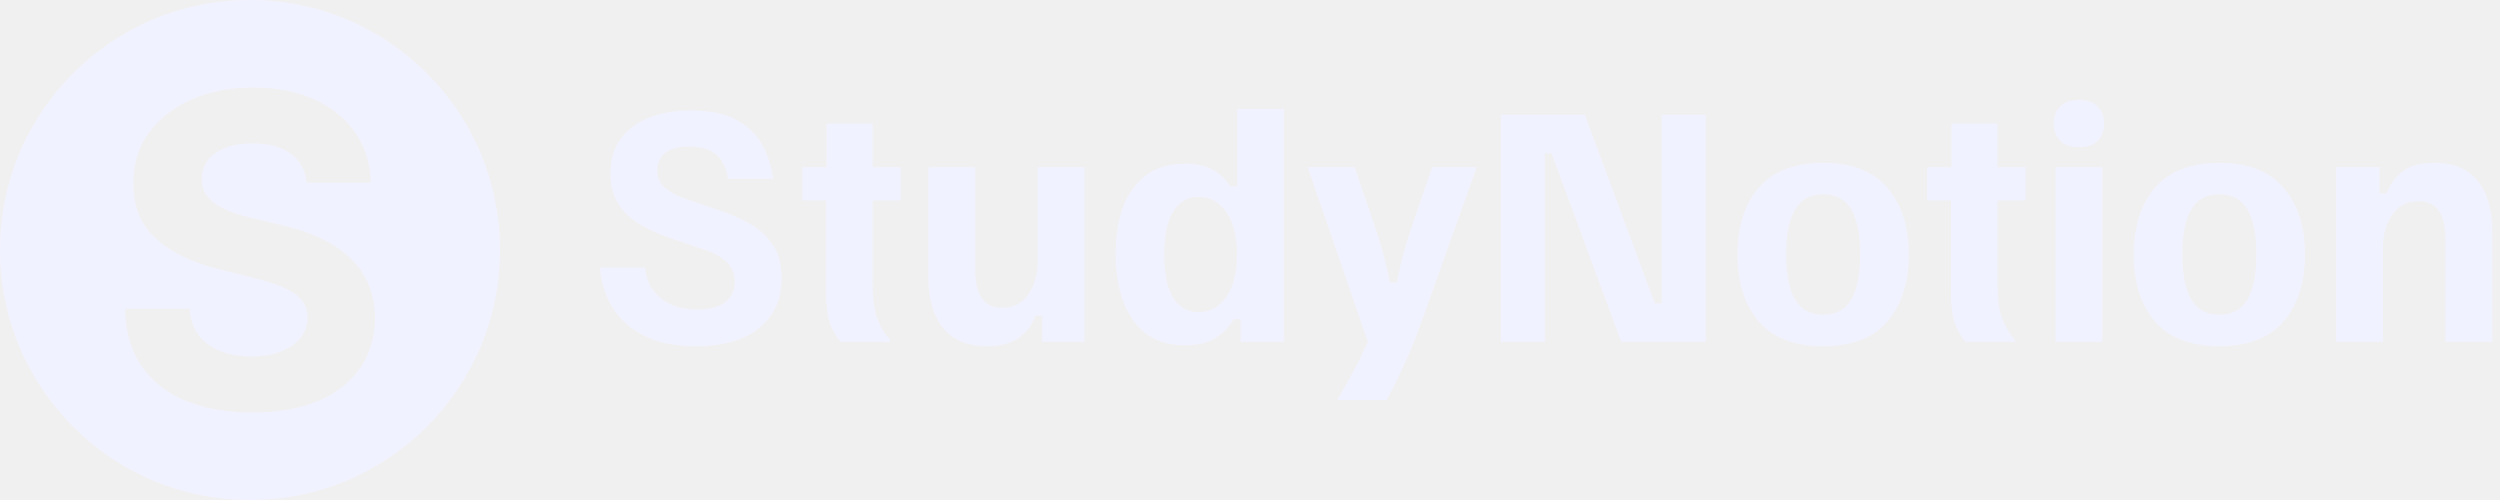
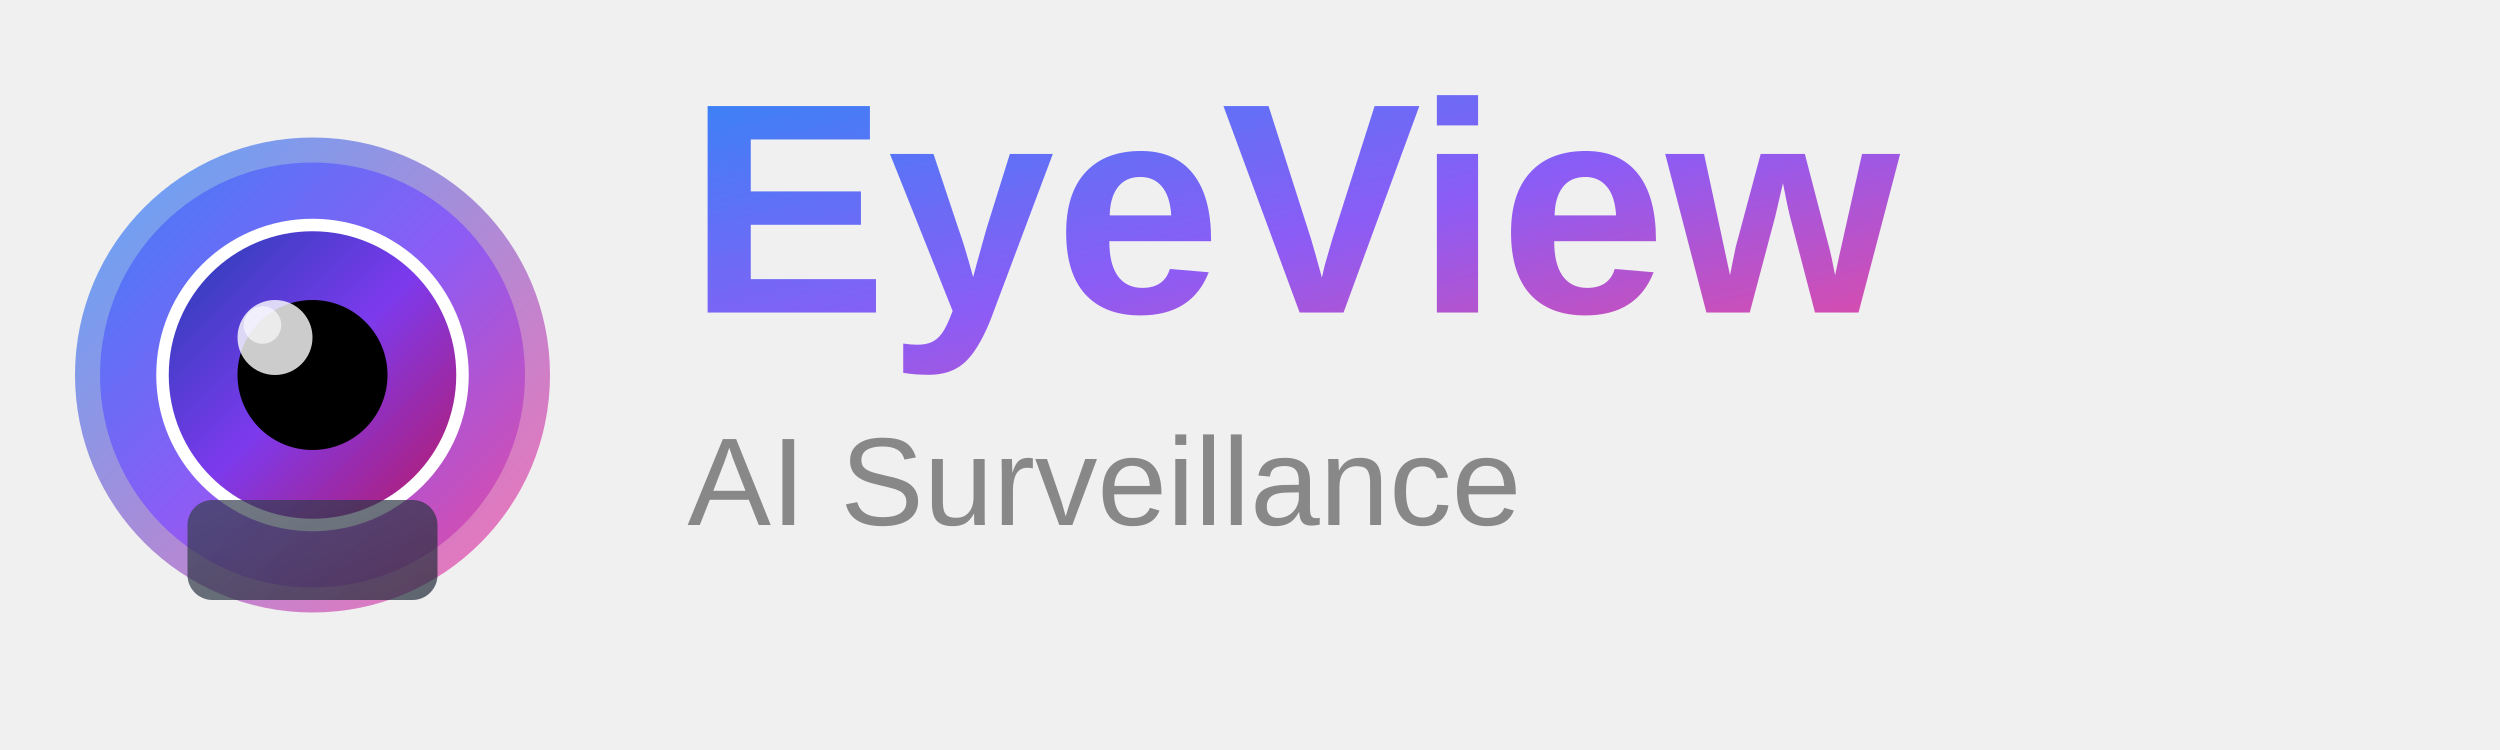
- <svg xmlns="http://www.w3.org/2000/svg" width="200" height="40" viewBox="0 0 200 40" fill="none">
-   <g clip-path="url(#clip0_7_29862)">
-     <path fill-rule="evenodd" clip-rule="evenodd" d="M20 40C31.046 40 40 31.046 40 20C40 8.954 31.046 0 20 0C8.954 0 0 8.954 0 20C0 31.046 8.954 40 20 40ZM23.259 12.299C24.008 12.851 24.432 13.624 24.531 14.621H29.654C29.63 13.114 29.226 11.788 28.444 10.644C27.663 9.499 26.568 8.606 25.16 7.963C23.761 7.321 22.123 7 20.247 7C18.403 7 16.757 7.321 15.309 7.963C13.86 8.606 12.72 9.499 11.889 10.644C11.066 11.788 10.658 13.126 10.667 14.658C10.658 16.527 11.272 18.014 12.506 19.117C13.741 20.22 15.424 21.031 17.556 21.55L20.309 22.242C21.23 22.464 22.008 22.711 22.642 22.983C23.284 23.255 23.77 23.584 24.099 23.971C24.436 24.358 24.605 24.836 24.605 25.404C24.605 26.013 24.42 26.552 24.049 27.022C23.679 27.491 23.156 27.858 22.482 28.121C21.815 28.385 21.029 28.516 20.123 28.516C19.202 28.516 18.375 28.376 17.642 28.096C16.918 27.808 16.337 27.384 15.901 26.824C15.473 26.256 15.23 25.548 15.173 24.7H10C10.041 26.52 10.482 28.047 11.321 29.282C12.169 30.509 13.346 31.436 14.852 32.061C16.366 32.687 18.144 33 20.185 33C22.243 33 24 32.691 25.457 32.074C26.922 31.448 28.041 30.571 28.815 29.443C29.597 28.306 29.992 26.964 30 25.416C29.992 24.362 29.798 23.428 29.42 22.612C29.049 21.797 28.527 21.089 27.852 20.488C27.177 19.887 26.379 19.38 25.457 18.969C24.535 18.557 23.523 18.228 22.42 17.98L20.148 17.437C19.597 17.314 19.078 17.165 18.593 16.992C18.107 16.811 17.679 16.601 17.309 16.363C16.938 16.115 16.646 15.823 16.432 15.486C16.226 15.148 16.132 14.753 16.148 14.3C16.148 13.756 16.305 13.271 16.617 12.842C16.938 12.414 17.399 12.081 18 11.842C18.601 11.595 19.337 11.471 20.21 11.471C21.494 11.471 22.51 11.747 23.259 12.299Z" fill="#F1F2FF" />
-     <path d="M55.705 27.694C54.301 27.694 53.113 27.507 52.142 27.135C51.185 26.747 50.406 26.242 49.805 25.622C49.218 25.001 48.779 24.326 48.486 23.596C48.208 22.852 48.046 22.122 48 21.408H51.609C51.64 21.967 51.81 22.502 52.118 23.015C52.427 23.527 52.89 23.946 53.507 24.272C54.124 24.598 54.895 24.76 55.82 24.76C56.823 24.76 57.563 24.559 58.041 24.155C58.535 23.736 58.782 23.193 58.782 22.526C58.782 21.889 58.566 21.369 58.134 20.966C57.718 20.563 57.162 20.244 56.468 20.012L53.854 19.127C53.021 18.848 52.219 18.506 51.447 18.103C50.692 17.684 50.067 17.141 49.573 16.473C49.08 15.79 48.833 14.921 48.833 13.866C48.833 12.78 49.103 11.864 49.643 11.119C50.198 10.374 50.954 9.808 51.91 9.42C52.882 9.032 53.992 8.838 55.242 8.838C56.846 8.838 58.111 9.11 59.036 9.653C59.962 10.196 60.633 10.886 61.049 11.725C61.481 12.547 61.743 13.408 61.836 14.308H58.227C58.196 13.874 58.072 13.463 57.856 13.075C57.656 12.671 57.332 12.345 56.885 12.097C56.437 11.849 55.836 11.725 55.08 11.725C54.231 11.725 53.599 11.903 53.183 12.26C52.782 12.617 52.581 13.067 52.581 13.61C52.581 14.2 52.789 14.673 53.206 15.03C53.638 15.387 54.208 15.69 54.918 15.938L57.532 16.823C58.381 17.102 59.183 17.451 59.939 17.87C60.694 18.289 61.312 18.848 61.79 19.546C62.283 20.229 62.53 21.129 62.53 22.246C62.53 23.938 61.928 25.273 60.725 26.25C59.538 27.212 57.864 27.694 55.705 27.694Z" fill="#F1F2FF" />
-     <path d="M67.241 27.344C66.886 26.925 66.601 26.421 66.385 25.831C66.184 25.241 66.084 24.357 66.084 23.177V16.031H64.187V13.377H66.13V9.886H69.809V13.377H72.053V16.031H69.809V22.782C69.809 24.008 69.948 24.947 70.226 25.598C70.503 26.25 70.835 26.786 71.22 27.205V27.344H67.241Z" fill="#F1F2FF" />
-     <path d="M78.939 27.694C77.397 27.694 76.232 27.205 75.445 26.227C74.659 25.249 74.266 23.922 74.266 22.246V13.377H78.014V21.618C78.014 22.564 78.183 23.302 78.523 23.829C78.862 24.357 79.41 24.621 80.165 24.621C81.076 24.621 81.777 24.264 82.271 23.55C82.764 22.836 83.011 21.959 83.011 20.919V13.377H86.759V27.344H83.381V25.249H82.826C82.595 25.948 82.171 26.53 81.554 26.995C80.937 27.461 80.065 27.694 78.939 27.694Z" fill="#F1F2FF" />
-     <path d="M94.804 27.624C93.539 27.624 92.498 27.313 91.68 26.692C90.863 26.056 90.254 25.187 89.853 24.085C89.451 22.983 89.251 21.734 89.251 20.337C89.251 18.894 89.451 17.63 89.853 16.543C90.269 15.457 90.886 14.611 91.704 14.006C92.536 13.401 93.57 13.098 94.804 13.098C95.714 13.098 96.454 13.261 97.025 13.587C97.611 13.913 98.074 14.355 98.413 14.914H98.969V8.722H102.717V27.344H99.246V25.529H98.691C98.367 26.118 97.897 26.615 97.279 27.018C96.662 27.422 95.837 27.624 94.804 27.624ZM95.868 24.97C96.809 24.97 97.557 24.559 98.112 23.736C98.683 22.898 98.969 21.773 98.969 20.361C98.969 18.933 98.683 17.808 98.112 16.985C97.557 16.163 96.809 15.752 95.868 15.752C95.02 15.752 94.349 16.14 93.855 16.916C93.377 17.676 93.138 18.824 93.138 20.361C93.138 21.897 93.377 23.053 93.855 23.829C94.349 24.59 95.02 24.97 95.868 24.97Z" fill="#F1F2FF" />
-     <path d="M107.002 32V31.953C107.388 31.317 107.805 30.58 108.252 29.742C108.699 28.904 109.092 28.105 109.432 27.344L104.666 13.517V13.377H108.368L109.802 17.567C110.033 18.235 110.265 18.949 110.496 19.709C110.727 20.469 110.959 21.432 111.19 22.596H111.746C111.977 21.432 112.208 20.469 112.44 19.709C112.671 18.949 112.902 18.235 113.134 17.567L114.568 13.377H118.085V13.517L113.828 25.436C113.273 27.003 112.733 28.337 112.208 29.439C111.699 30.557 111.267 31.41 110.913 32H107.002Z" fill="#F1F2FF" />
-     <path d="M120.075 27.344V9.187H126.785L132.384 24.272H132.939V9.187H136.456V27.344H129.7L124.124 12.26H123.592V27.344H120.075Z" fill="#F1F2FF" />
-     <path d="M145.853 27.694C143.555 27.694 141.835 27.034 140.693 25.715C139.567 24.38 139.004 22.596 139.004 20.361C139.004 18.126 139.567 16.349 140.693 15.03C141.835 13.695 143.555 13.028 145.853 13.028C148.151 13.028 149.863 13.695 150.989 15.03C152.131 16.349 152.702 18.126 152.702 20.361C152.702 22.596 152.131 24.38 150.989 25.715C149.863 27.034 148.151 27.694 145.853 27.694ZM145.853 25.179C146.871 25.179 147.619 24.776 148.097 23.969C148.575 23.162 148.814 21.951 148.814 20.337C148.814 18.739 148.575 17.544 148.097 16.753C147.619 15.946 146.871 15.542 145.853 15.542C144.835 15.542 144.087 15.946 143.609 16.753C143.131 17.544 142.891 18.739 142.891 20.337C142.891 21.951 143.131 23.162 143.609 23.969C144.087 24.776 144.835 25.179 145.853 25.179Z" fill="#F1F2FF" />
-     <path d="M157.231 27.344C156.876 26.925 156.591 26.421 156.375 25.831C156.174 25.241 156.074 24.357 156.074 23.177V16.031H154.177V13.377H156.12V9.886H159.799V13.377H162.043V16.031H159.799V22.782C159.799 24.008 159.938 24.947 160.216 25.598C160.493 26.25 160.825 26.786 161.21 27.205V27.344H157.231Z" fill="#F1F2FF" />
-     <path d="M164.441 27.344V13.377H168.189V27.344H164.441ZM166.315 11.771C165.651 11.771 165.15 11.6 164.811 11.259C164.471 10.902 164.302 10.444 164.302 9.886C164.302 9.327 164.471 8.877 164.811 8.535C165.15 8.178 165.651 8 166.315 8C166.978 8 167.479 8.178 167.819 8.535C168.158 8.877 168.328 9.327 168.328 9.886C168.328 10.444 168.158 10.902 167.819 11.259C167.479 11.6 166.978 11.771 166.315 11.771Z" fill="#F1F2FF" />
-     <path d="M177.549 27.694C175.25 27.694 173.531 27.034 172.389 25.715C171.263 24.38 170.7 22.596 170.7 20.361C170.7 18.126 171.263 16.349 172.389 15.03C173.531 13.695 175.25 13.028 177.549 13.028C179.847 13.028 181.559 13.695 182.685 15.03C183.827 16.349 184.397 18.126 184.397 20.361C184.397 22.596 183.827 24.38 182.685 25.715C181.559 27.034 179.847 27.694 177.549 27.694ZM177.549 25.179C178.567 25.179 179.315 24.776 179.793 23.969C180.271 23.162 180.51 21.951 180.51 20.337C180.51 18.739 180.271 17.544 179.793 16.753C179.315 15.946 178.567 15.542 177.549 15.542C176.531 15.542 175.783 15.946 175.304 16.753C174.826 17.544 174.587 18.739 174.587 20.337C174.587 21.951 174.826 23.162 175.304 23.969C175.783 24.776 176.531 25.179 177.549 25.179Z" fill="#F1F2FF" />
-     <path d="M186.891 27.344V13.377H190.361V15.472H190.916C191.194 14.774 191.618 14.192 192.189 13.726C192.775 13.261 193.631 13.028 194.757 13.028C196.3 13.028 197.457 13.517 198.228 14.495C198.999 15.472 199.385 16.799 199.385 18.475V27.344H195.636V19.104C195.636 18.142 195.467 17.404 195.127 16.892C194.788 16.365 194.233 16.101 193.462 16.101C192.567 16.101 191.873 16.458 191.379 17.172C190.886 17.87 190.639 18.747 190.639 19.802V27.344H186.891Z" fill="#F1F2FF" />
+ <svg xmlns="http://www.w3.org/2000/svg" width="200" height="60" viewBox="0 0 200 60" fill="none">
+   <g transform="translate(0, 10)">
+     <circle cx="25" cy="20" r="18" fill="url(#lensGradient)" stroke="url(#lensBorder)" stroke-width="2" />
+     <circle cx="25" cy="20" r="12" fill="url(#irisGradient)" stroke="#ffffff" stroke-width="1" />
+     <circle cx="25" cy="20" r="6" fill="#000000" />
+     <circle cx="22" cy="17" r="3" fill="#ffffff" opacity="0.8" />
+     <circle cx="21" cy="16" r="1.5" fill="#ffffff" opacity="0.6" />
+     <rect x="15" y="30" width="20" height="8" rx="2" fill="url(#bodyGradient)" opacity="0.7" />
  </g>
+   <text x="55" y="25" font-family="Arial, sans-serif" font-size="24" font-weight="bold" fill="url(#textGradient)">EyeView</text>
+   <text x="55" y="42" font-family="Arial, sans-serif" font-size="10" fill="#888888">AI Surveillance</text>
  <defs>
-     <clipPath id="clip0_7_29862">
-       <rect width="200" height="40" fill="white" />
-     </clipPath>
+     <linearGradient id="lensGradient" x1="0%" y1="0%" x2="100%" y2="100%">
+       <stop offset="0%" style="stop-color:#3b82f6;stop-opacity:1" />
+       <stop offset="50%" style="stop-color:#8b5cf6;stop-opacity:1" />
+       <stop offset="100%" style="stop-color:#ec4899;stop-opacity:1" />
+     </linearGradient>
+     <linearGradient id="lensBorder" x1="0%" y1="0%" x2="100%" y2="100%">
+       <stop offset="0%" style="stop-color:#60a5fa;stop-opacity:1" />
+       <stop offset="100%" style="stop-color:#f472b6;stop-opacity:1" />
+     </linearGradient>
+     <linearGradient id="irisGradient" x1="0%" y1="0%" x2="100%" y2="100%">
+       <stop offset="0%" style="stop-color:#1e40af;stop-opacity:1" />
+       <stop offset="50%" style="stop-color:#7c3aed;stop-opacity:1" />
+       <stop offset="100%" style="stop-color:#be185d;stop-opacity:1" />
+     </linearGradient>
+     <linearGradient id="bodyGradient" x1="0%" y1="0%" x2="100%" y2="100%">
+       <stop offset="0%" style="stop-color:#374151;stop-opacity:1" />
+       <stop offset="100%" style="stop-color:#1f2937;stop-opacity:1" />
+     </linearGradient>
+     <linearGradient id="textGradient" x1="0%" y1="0%" x2="100%" y2="100%">
+       <stop offset="0%" style="stop-color:#3b82f6;stop-opacity:1" />
+       <stop offset="50%" style="stop-color:#8b5cf6;stop-opacity:1" />
+       <stop offset="100%" style="stop-color:#ec4899;stop-opacity:1" />
+     </linearGradient>
  </defs>
</svg>
